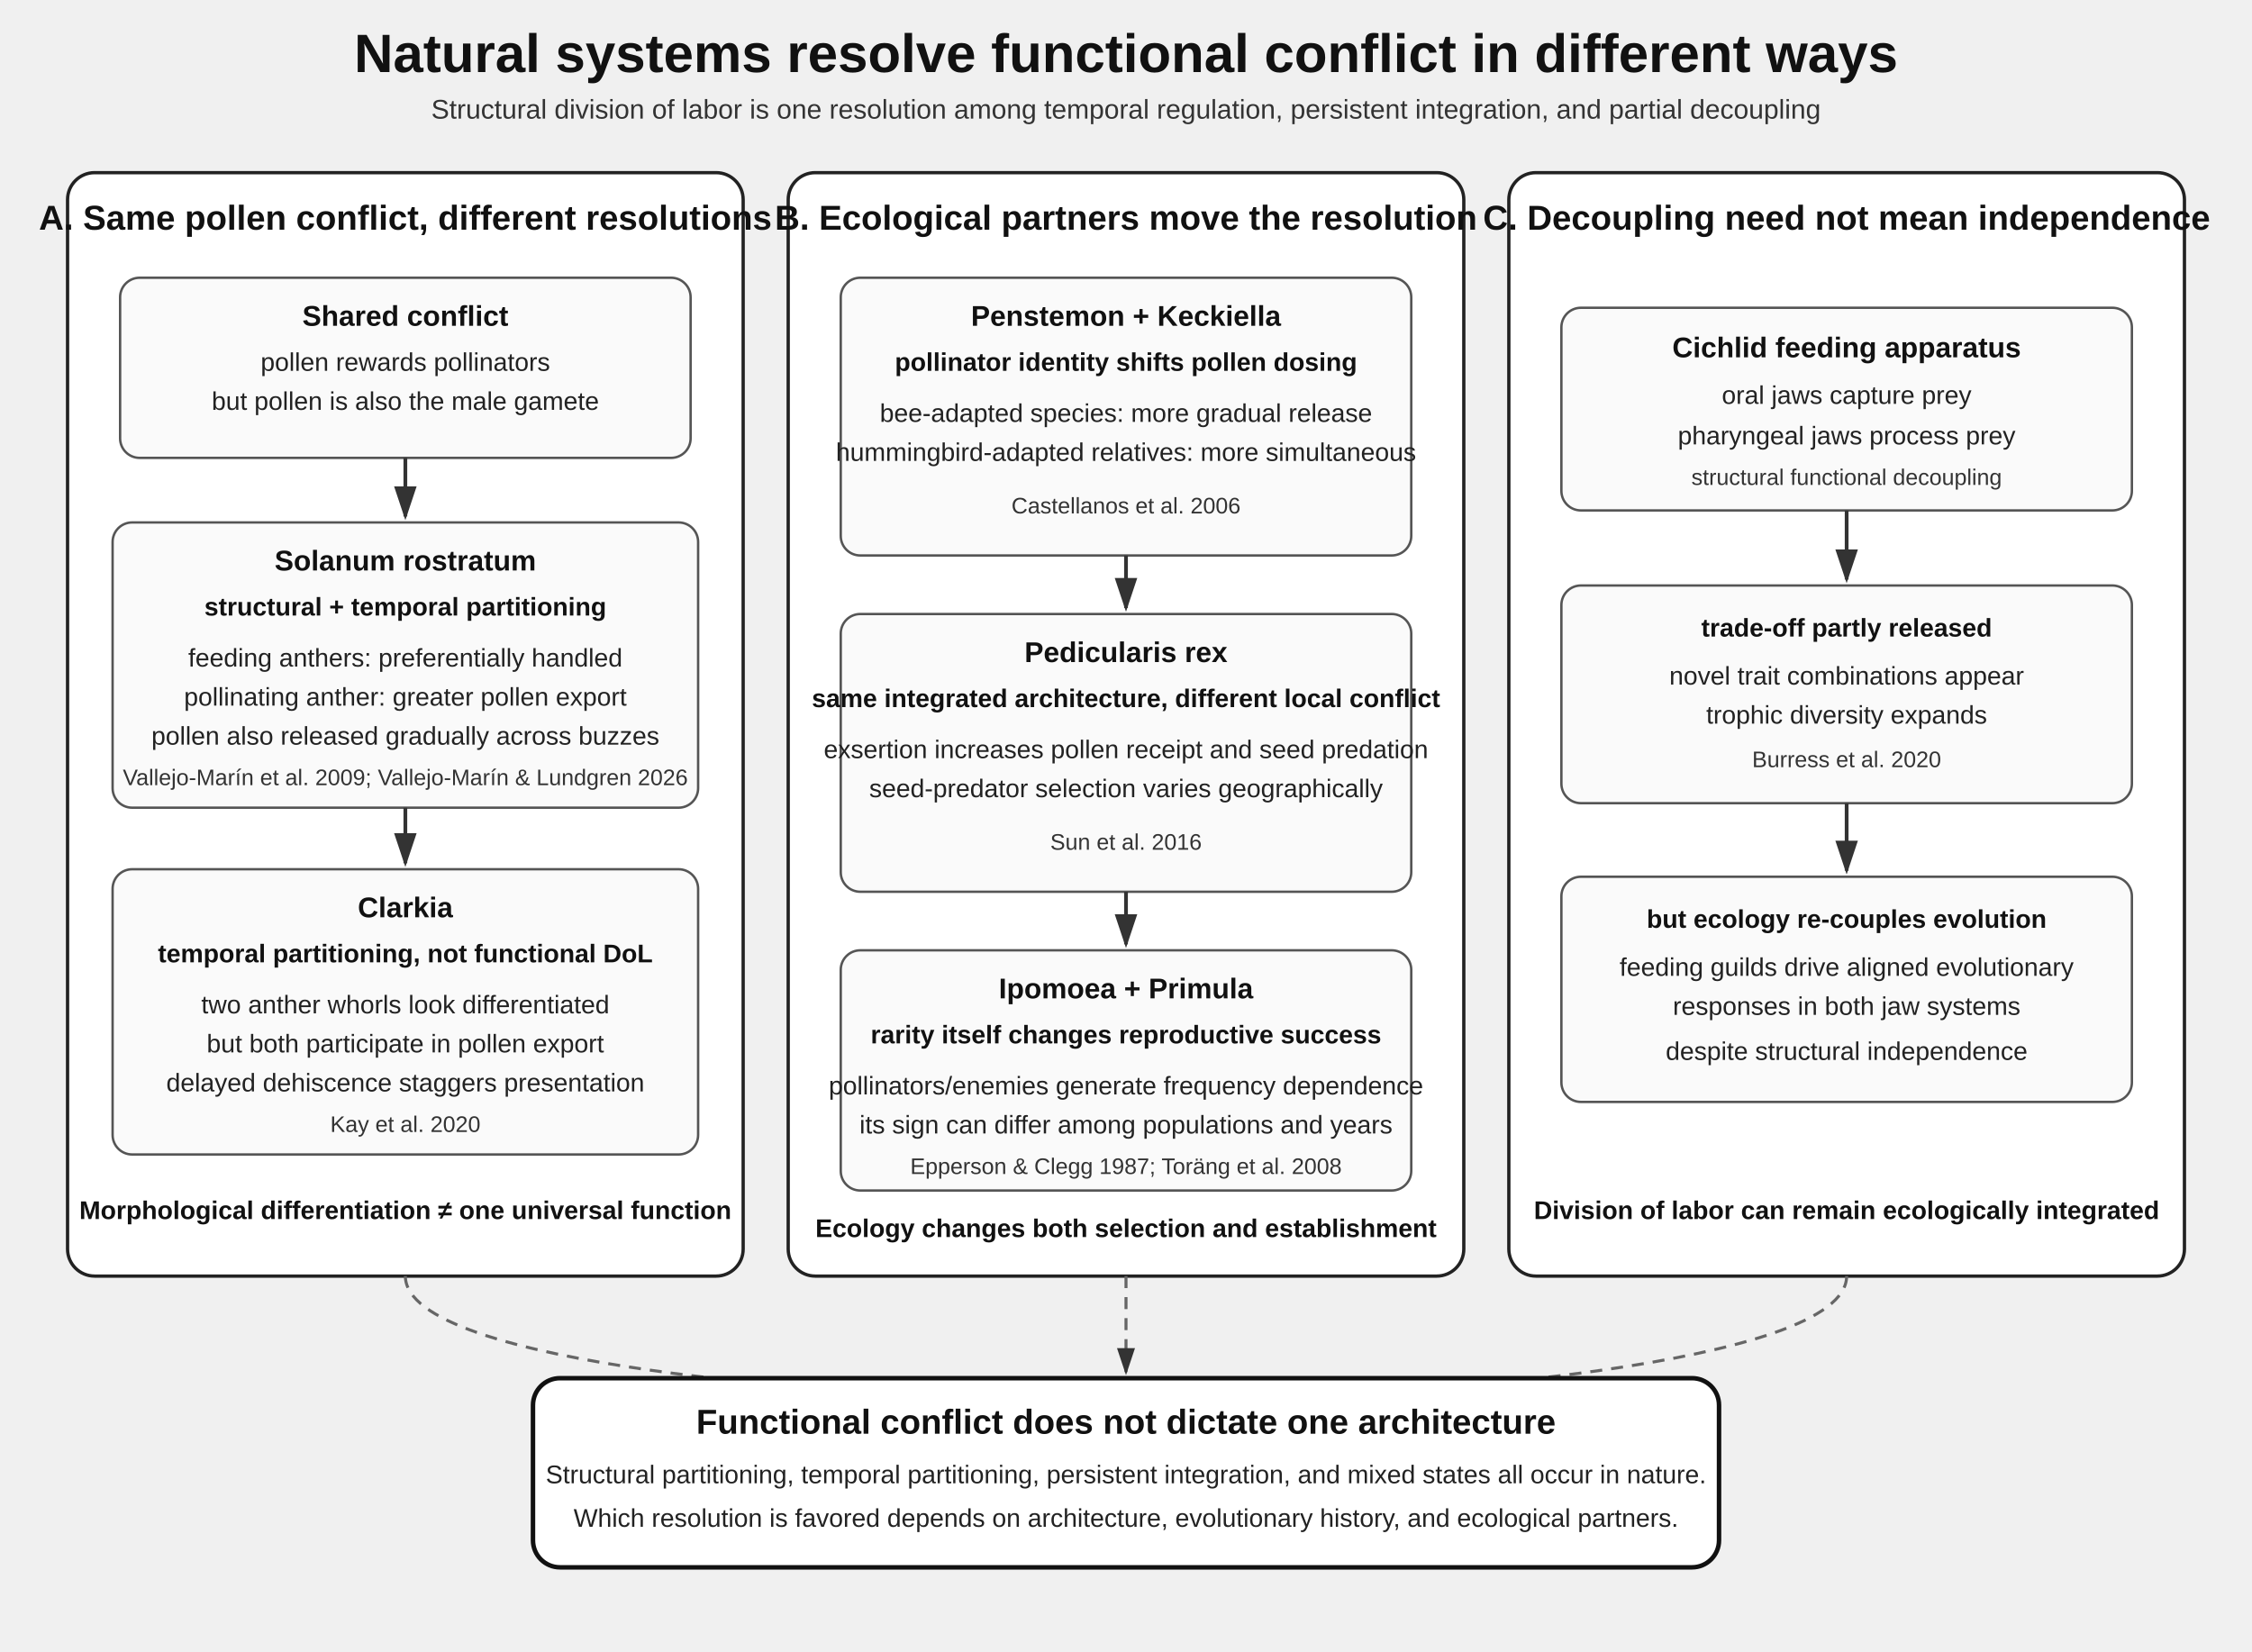
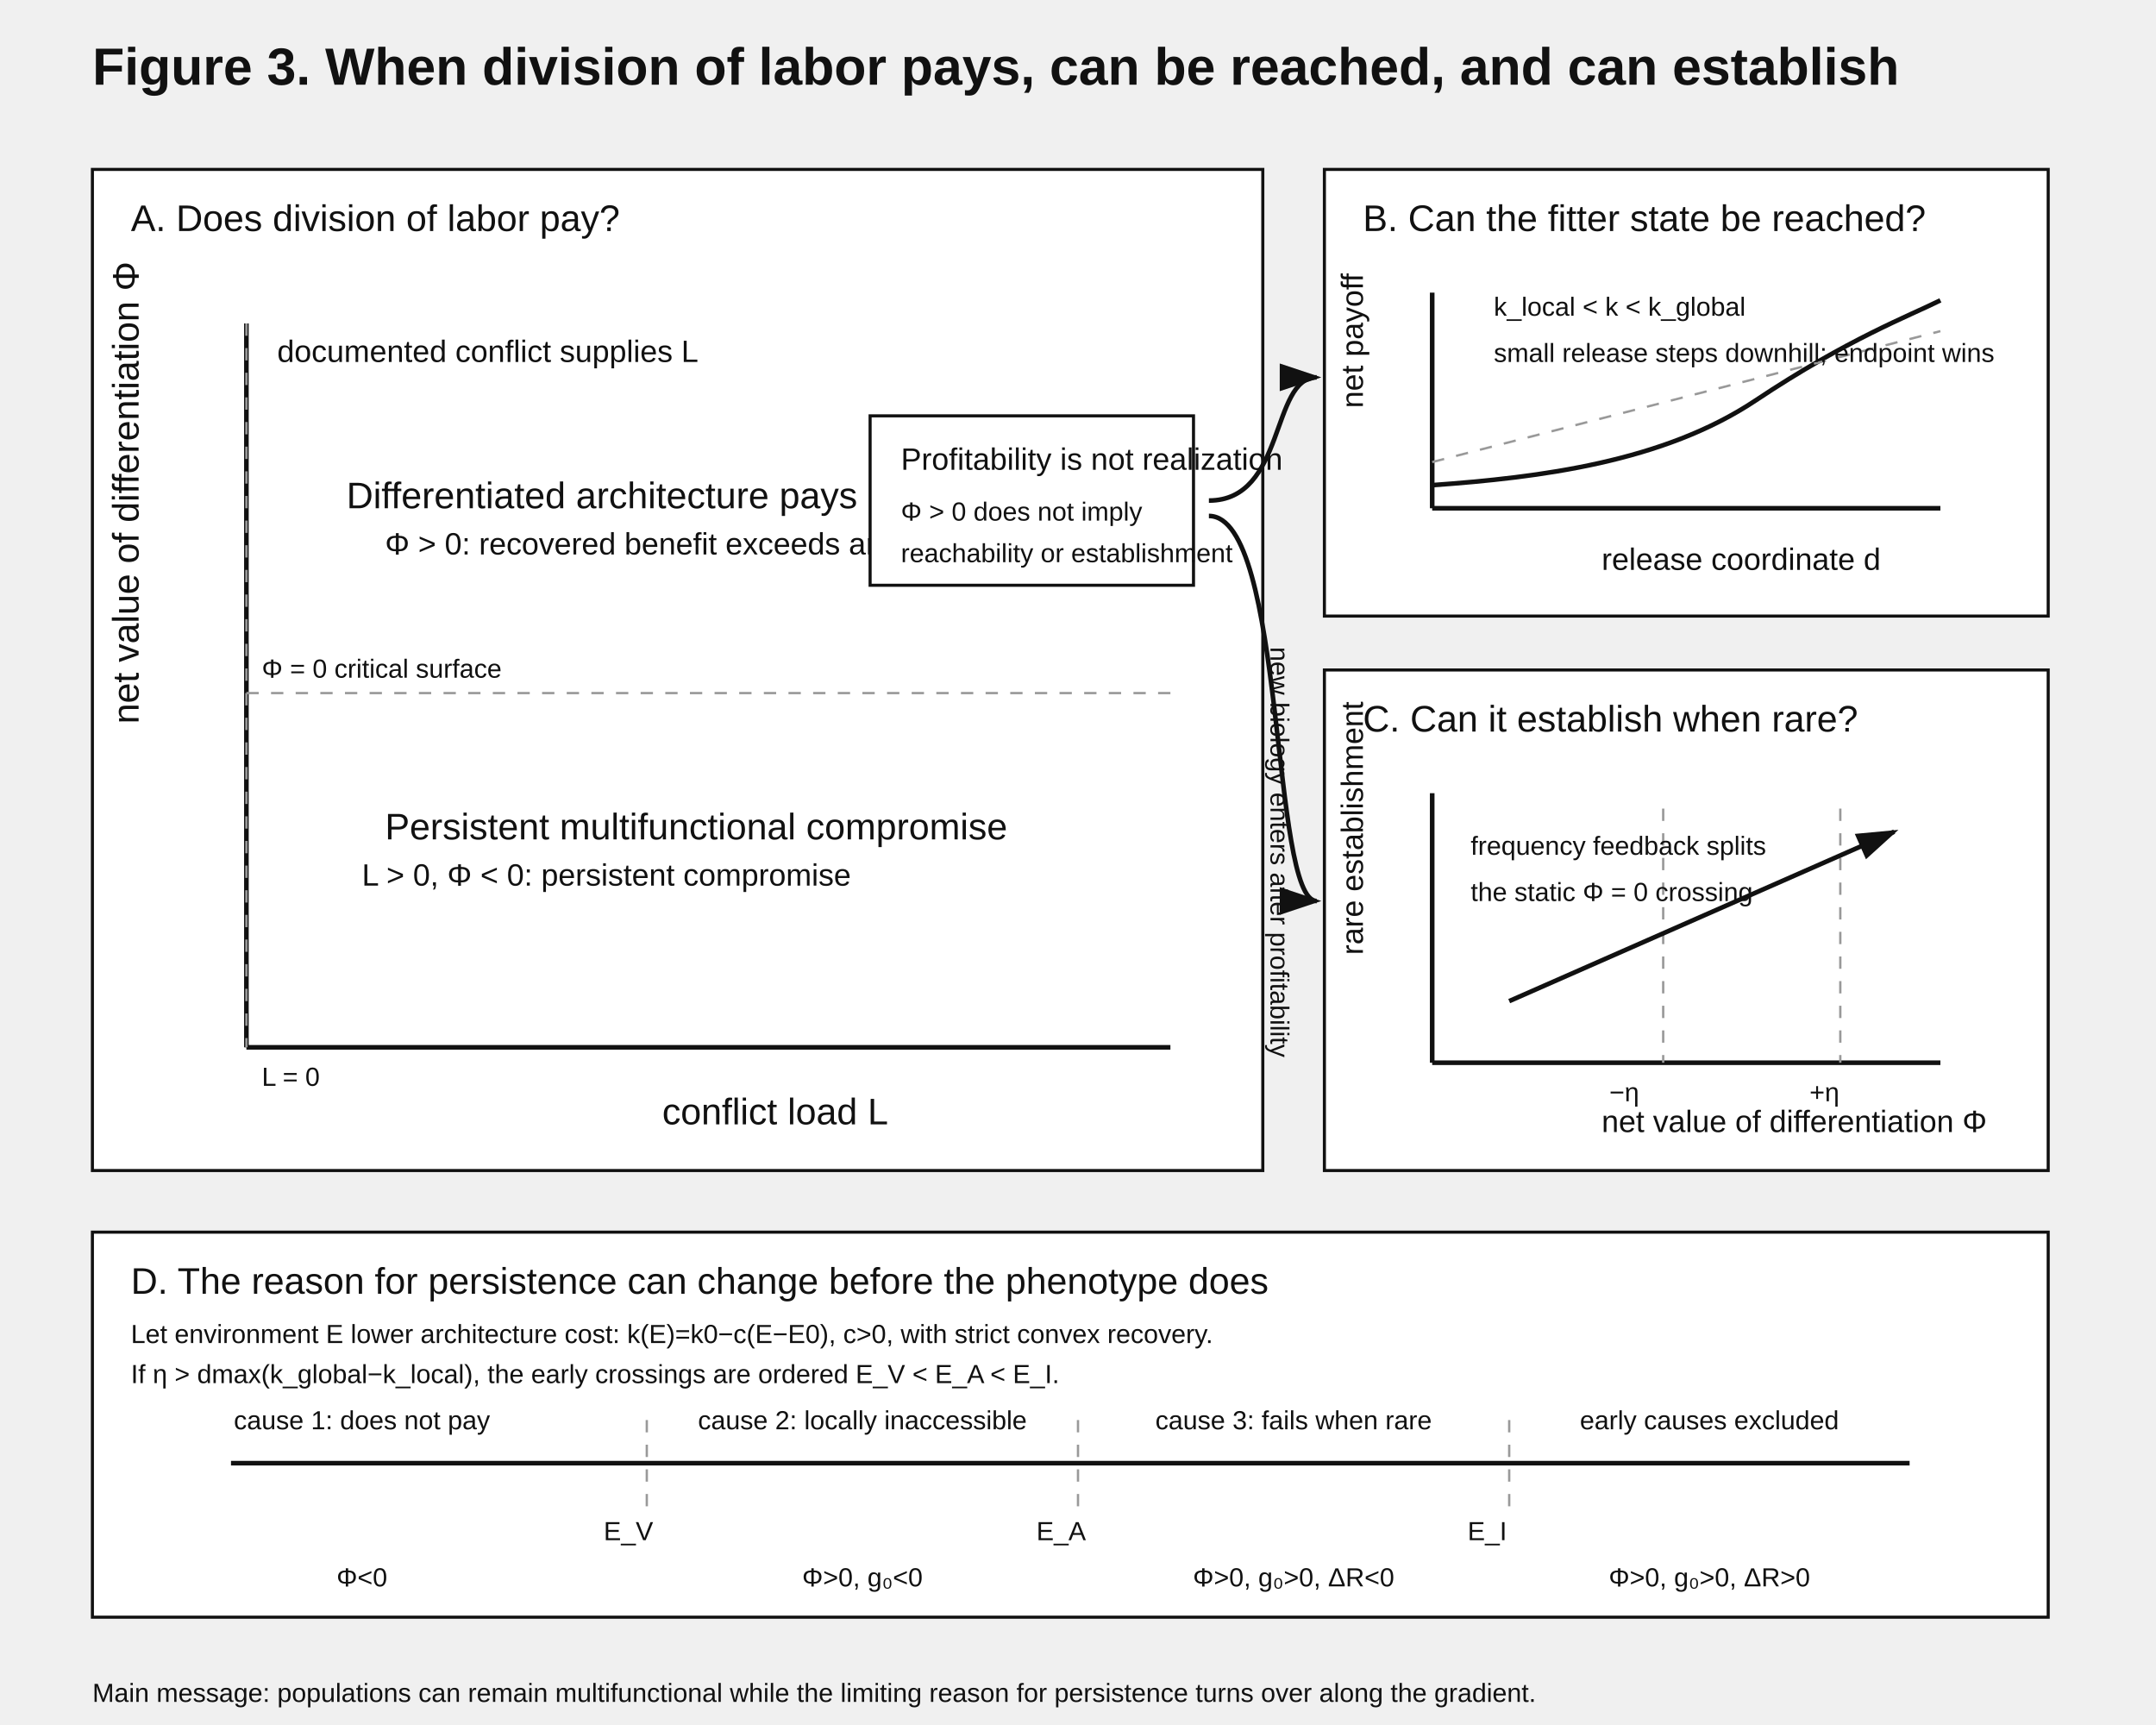
- <svg xmlns="http://www.w3.org/2000/svg" width="1500" height="1100" viewBox="0 0 1500 1100">
+ <svg xmlns="http://www.w3.org/2000/svg" width="1400" height="1120" viewBox="0 0 1400 1120">
  <defs>
    <style>
-       .title{font:700 36px Arial,Helvetica,sans-serif;fill:#111}
-       .subtitle{font:400 18px Arial,Helvetica,sans-serif;fill:#333}
-       .paneltitle{font:700 23px Arial,Helvetica,sans-serif;fill:#111}
-       .species{font:700 19px Arial,Helvetica,sans-serif;fill:#111}
-       .body{font:400 17px Arial,Helvetica,sans-serif;fill:#222}
-       .small{font:400 15px Arial,Helvetica,sans-serif;fill:#333}
-       .strong{font:700 17px Arial,Helvetica,sans-serif;fill:#111}
-       .panel{fill:#fff;stroke:#222;stroke-width:2.2;rx:18}
-       .case{fill:#fafafa;stroke:#555;stroke-width:1.6;rx:13}
-       .claim{fill:#fff;stroke:#111;stroke-width:3;rx:18}
-       .arrow{stroke:#333;stroke-width:2.5;fill:none;marker-end:url(#a)}
-       .dash{stroke:#666;stroke-width:2;stroke-dasharray:8 6;fill:none;marker-end:url(#a)}
+       .t{font-family:Arial,Helvetica,sans-serif;fill:#111}.h{font-size:34px;font-weight:700}.m{font-size:24px}.s{font-size:20px}.xs{font-size:17px}.axis{stroke:#111;stroke-width:3}.grid{stroke:#999;stroke-width:1.5;stroke-dasharray:8 8}.box{fill:#fff;stroke:#111;stroke-width:2}.arrow{stroke:#111;stroke-width:3;fill:none;marker-end:url(#a)}
    </style>
    <marker id="a" markerWidth="10" markerHeight="10" refX="8" refY="3" orient="auto">
-       <path d="M0,0 L0,6 L9,3 z" fill="#333" />
+       <path d="M0,0 L0,6 L9,3 z" fill="#111" />
    </marker>
  </defs>
-   <text x="750" y="48" text-anchor="middle" class="title">Natural systems resolve functional conflict in different ways</text>
-   <text x="750" y="79" text-anchor="middle" class="subtitle">Structural division of labor is one resolution among temporal regulation, persistent integration, and partial decoupling</text>
-   <rect x="45" y="115" width="450" height="735" class="panel" />
-   <text x="270" y="153" text-anchor="middle" class="paneltitle">A. Same pollen conflict, different resolutions</text>
-   <rect x="80" y="185" width="380" height="120" class="case" />
-   <text x="270" y="217" text-anchor="middle" class="species">Shared conflict</text>
-   <text x="270" y="247" text-anchor="middle" class="body">pollen rewards pollinators</text>
-   <text x="270" y="273" text-anchor="middle" class="body">but pollen is also the male gamete</text>
-   <path d="M270 305 L270 344" class="arrow" />
-   <rect x="75" y="348" width="390" height="190" class="case" />
-   <text x="270" y="380" text-anchor="middle" class="species">Solanum rostratum</text>
-   <text x="270" y="410" text-anchor="middle" class="strong">structural + temporal partitioning</text>
-   <text x="270" y="444" text-anchor="middle" class="body">feeding anthers: preferentially handled</text>
-   <text x="270" y="470" text-anchor="middle" class="body">pollinating anther: greater pollen export</text>
-   <text x="270" y="496" text-anchor="middle" class="body">pollen also released gradually across buzzes</text>
-   <text x="270" y="523" text-anchor="middle" class="small">Vallejo-Marín et al. 2009; Vallejo-Marín &amp; Lundgren 2026</text>
-   <path d="M270 538 L270 575" class="arrow" />
-   <rect x="75" y="579" width="390" height="190" class="case" />
-   <text x="270" y="611" text-anchor="middle" class="species">Clarkia</text>
-   <text x="270" y="641" text-anchor="middle" class="strong">temporal partitioning, not functional DoL</text>
-   <text x="270" y="675" text-anchor="middle" class="body">two anther whorls look differentiated</text>
-   <text x="270" y="701" text-anchor="middle" class="body">but both participate in pollen export</text>
-   <text x="270" y="727" text-anchor="middle" class="body">delayed dehiscence staggers presentation</text>
-   <text x="270" y="754" text-anchor="middle" class="small">Kay et al. 2020</text>
-   <text x="270" y="812" text-anchor="middle" class="strong">Morphological differentiation ≠ one universal function</text>
-   <rect x="525" y="115" width="450" height="735" class="panel" />
-   <text x="750" y="153" text-anchor="middle" class="paneltitle">B. Ecological partners move the resolution</text>
-   <rect x="560" y="185" width="380" height="185" class="case" />
-   <text x="750" y="217" text-anchor="middle" class="species">Penstemon + Keckiella</text>
-   <text x="750" y="247" text-anchor="middle" class="strong">pollinator identity shifts pollen dosing</text>
-   <text x="750" y="281" text-anchor="middle" class="body">bee-adapted species: more gradual release</text>
-   <text x="750" y="307" text-anchor="middle" class="body">hummingbird-adapted relatives: more simultaneous</text>
-   <text x="750" y="342" text-anchor="middle" class="small">Castellanos et al. 2006</text>
-   <path d="M750 370 L750 405" class="arrow" />
-   <rect x="560" y="409" width="380" height="185" class="case" />
-   <text x="750" y="441" text-anchor="middle" class="species">Pedicularis rex</text>
-   <text x="750" y="471" text-anchor="middle" class="strong">same integrated architecture, different local conflict</text>
-   <text x="750" y="505" text-anchor="middle" class="body">exsertion increases pollen receipt and seed predation</text>
-   <text x="750" y="531" text-anchor="middle" class="body">seed-predator selection varies geographically</text>
-   <text x="750" y="566" text-anchor="middle" class="small">Sun et al. 2016</text>
-   <path d="M750 594 L750 629" class="arrow" />
-   <rect x="560" y="633" width="380" height="160" class="case" />
-   <text x="750" y="665" text-anchor="middle" class="species">Ipomoea + Primula</text>
-   <text x="750" y="695" text-anchor="middle" class="strong">rarity itself changes reproductive success</text>
-   <text x="750" y="729" text-anchor="middle" class="body">pollinators/enemies generate frequency dependence</text>
-   <text x="750" y="755" text-anchor="middle" class="body">its sign can differ among populations and years</text>
-   <text x="750" y="782" text-anchor="middle" class="small">Epperson &amp; Clegg 1987; Toräng et al. 2008</text>
-   <text x="750" y="824" text-anchor="middle" class="strong">Ecology changes both selection and establishment</text>
-   <rect x="1005" y="115" width="450" height="735" class="panel" />
-   <text x="1230" y="153" text-anchor="middle" class="paneltitle">C. Decoupling need not mean independence</text>
-   <rect x="1040" y="205" width="380" height="135" class="case" />
-   <text x="1230" y="238" text-anchor="middle" class="species">Cichlid feeding apparatus</text>
-   <text x="1230" y="269" text-anchor="middle" class="body">oral jaws capture prey</text>
-   <text x="1230" y="296" text-anchor="middle" class="body">pharyngeal jaws process prey</text>
-   <text x="1230" y="323" text-anchor="middle" class="small">structural functional decoupling</text>
-   <path d="M1230 340 L1230 386" class="arrow" />
-   <rect x="1040" y="390" width="380" height="145" class="case" />
-   <text x="1230" y="424" text-anchor="middle" class="strong">trade-off partly released</text>
-   <text x="1230" y="456" text-anchor="middle" class="body">novel trait combinations appear</text>
-   <text x="1230" y="482" text-anchor="middle" class="body">trophic diversity expands</text>
-   <text x="1230" y="511" text-anchor="middle" class="small">Burress et al. 2020</text>
-   <path d="M1230 535 L1230 580" class="arrow" />
-   <rect x="1040" y="584" width="380" height="150" class="case" />
-   <text x="1230" y="618" text-anchor="middle" class="strong">but ecology re-couples evolution</text>
-   <text x="1230" y="650" text-anchor="middle" class="body">feeding guilds drive aligned evolutionary</text>
-   <text x="1230" y="676" text-anchor="middle" class="body">responses in both jaw systems</text>
-   <text x="1230" y="706" text-anchor="middle" class="body">despite structural independence</text>
-   <text x="1230" y="812" text-anchor="middle" class="strong">Division of labor can remain ecologically integrated</text>
-   <path d="M270 850 C270 910 570 930 665 930" class="dash" />
-   <path d="M750 850 L750 914" class="dash" />
-   <path d="M1230 850 C1230 910 930 930 835 930" class="dash" />
-   <rect x="355" y="918" width="790" height="126" class="claim" />
-   <text x="750" y="955" text-anchor="middle" class="paneltitle">Functional conflict does not dictate one architecture</text>
-   <text x="750" y="988" text-anchor="middle" class="body">Structural partitioning, temporal partitioning, persistent integration, and mixed states all occur in nature.</text>
-   <text x="750" y="1017" text-anchor="middle" class="body">Which resolution is favored depends on architecture, evolutionary history, and ecological partners.</text>
+   <text x="60" y="55" class="t h">Figure 3. When division of labor pays, can be reached, and can establish</text>
+   <rect x="60" y="110" width="760" height="650" class="box" />
+   <text x="85" y="150" class="t m">A. Does division of labor pay?</text>
+   <line x1="160" y1="680" x2="760" y2="680" class="axis" />
+   <line x1="160" y1="680" x2="160" y2="210" class="axis" />
+   <text x="430" y="730" class="t m">conflict load L</text>
+   <text x="90" y="470" class="t m" transform="rotate(-90 90 470)">net value of differentiation Φ</text>
+   <line x1="160" y1="450" x2="760" y2="450" class="grid" />
+   <text x="170" y="440" class="t xs">Φ = 0 critical surface</text>
+   <line x1="160" y1="210" x2="160" y2="680" class="grid" />
+   <text x="170" y="705" class="t xs">L = 0</text>
+   <text x="225" y="330" class="t m">Differentiated architecture pays</text>
+   <text x="250" y="360" class="t s">Φ &gt; 0: recovered benefit exceeds architecture cost</text>
+   <text x="250" y="545" class="t m">Persistent multifunctional compromise</text>
+   <text x="235" y="575" class="t s">L &gt; 0, Φ &lt; 0: persistent compromise</text>
+   <text x="180" y="235" class="t s">documented conflict supplies L</text>
+   <rect x="565" y="270" width="210" height="110" class="box" />
+   <text x="585" y="305" class="t s">Profitability is not realization</text>
+   <text x="585" y="338" class="t xs">Φ &gt; 0 does not imply</text>
+   <text x="585" y="365" class="t xs">reachability or establishment</text>
+   <rect x="860" y="110" width="470" height="290" class="box" />
+   <text x="885" y="150" class="t m">B. Can the fitter state be reached?</text>
+   <line x1="930" y1="330" x2="1260" y2="330" class="axis" />
+   <line x1="930" y1="330" x2="930" y2="190" class="axis" />
+   <text x="1040" y="370" class="t s">release coordinate d</text>
+   <text x="885" y="265" class="t s" transform="rotate(-90 885 265)">net payoff</text>
+   <path d="M930 315 C1000 310, 1080 300, 1140 260 S1240 205,1260 195" stroke="#111" stroke-width="3" fill="none" />
+   <line x1="930" y1="300" x2="1260" y2="215" class="grid" />
+   <text x="970" y="205" class="t xs">k_local &lt; k &lt; k_global</text>
+   <text x="970" y="235" class="t xs">small release steps downhill; endpoint wins</text>
+   <rect x="860" y="435" width="470" height="325" class="box" />
+   <text x="885" y="475" class="t m">C. Can it establish when rare?</text>
+   <line x1="930" y1="690" x2="1260" y2="690" class="axis" />
+   <line x1="930" y1="690" x2="930" y2="515" class="axis" />
+   <text x="1040" y="735" class="t s">net value of differentiation Φ</text>
+   <text x="885" y="620" class="t s" transform="rotate(-90 885 620)">rare establishment</text>
+   <line x1="1080" y1="525" x2="1080" y2="690" class="grid" />
+   <line x1="1195" y1="525" x2="1195" y2="690" class="grid" />
+   <text x="1045" y="715" class="t xs">−η</text>
+   <text x="1175" y="715" class="t xs">+η</text>
+   <text x="955" y="555" class="t xs">frequency feedback splits</text>
+   <text x="955" y="585" class="t xs">the static Φ = 0 crossing</text>
+   <path d="M980 650 L1230 540" class="arrow" />
+   <path d="M785 325 C835 325, 825 245, 855 245" class="arrow" />
+   <path d="M785 335 C835 335, 825 585, 855 585" class="arrow" />
+   <text x="825" y="420" class="t xs" transform="rotate(90 825 420)">new biology enters after profitability</text>
+   <rect x="60" y="800" width="1270" height="250" class="box" />
+   <text x="85" y="840" class="t m">D. The reason for persistence can change before the phenotype does</text>
+   <text x="85" y="872" class="t xs">Let environment E lower architecture cost: k(E)=k0−c(E−E0), c&gt;0, with strict convex recovery.</text>
+   <text x="85" y="898" class="t xs">If η &gt; dmax(k_global−k_local), the early crossings are ordered E_V &lt; E_A &lt; E_I.</text>
+   <line x1="150" y1="950" x2="1240" y2="950" class="axis" />
+   <line x1="420" y1="922" x2="420" y2="978" class="grid" />
+   <line x1="700" y1="922" x2="700" y2="978" class="grid" />
+   <line x1="980" y1="922" x2="980" y2="978" class="grid" />
+   <text x="392" y="1000" class="t xs">E_V</text>
+   <text x="673" y="1000" class="t xs">E_A</text>
+   <text x="953" y="1000" class="t xs">E_I</text>
+   <text x="235" y="928" text-anchor="middle" class="t xs">cause 1: does not pay</text>
+   <text x="560" y="928" text-anchor="middle" class="t xs">cause 2: locally inaccessible</text>
+   <text x="840" y="928" text-anchor="middle" class="t xs">cause 3: fails when rare</text>
+   <text x="1110" y="928" text-anchor="middle" class="t xs">early causes excluded</text>
+   <text x="235" y="1030" text-anchor="middle" class="t xs">Φ&lt;0</text>
+   <text x="560" y="1030" text-anchor="middle" class="t xs">Φ&gt;0, g₀&lt;0</text>
+   <text x="840" y="1030" text-anchor="middle" class="t xs">Φ&gt;0, g₀&gt;0, ΔR&lt;0</text>
+   <text x="1110" y="1030" text-anchor="middle" class="t xs">Φ&gt;0, g₀&gt;0, ΔR&gt;0</text>
+   <text x="60" y="1105" class="t xs">Main message: populations can remain multifunctional while the limiting reason for persistence turns over along the gradient.</text>
</svg>
